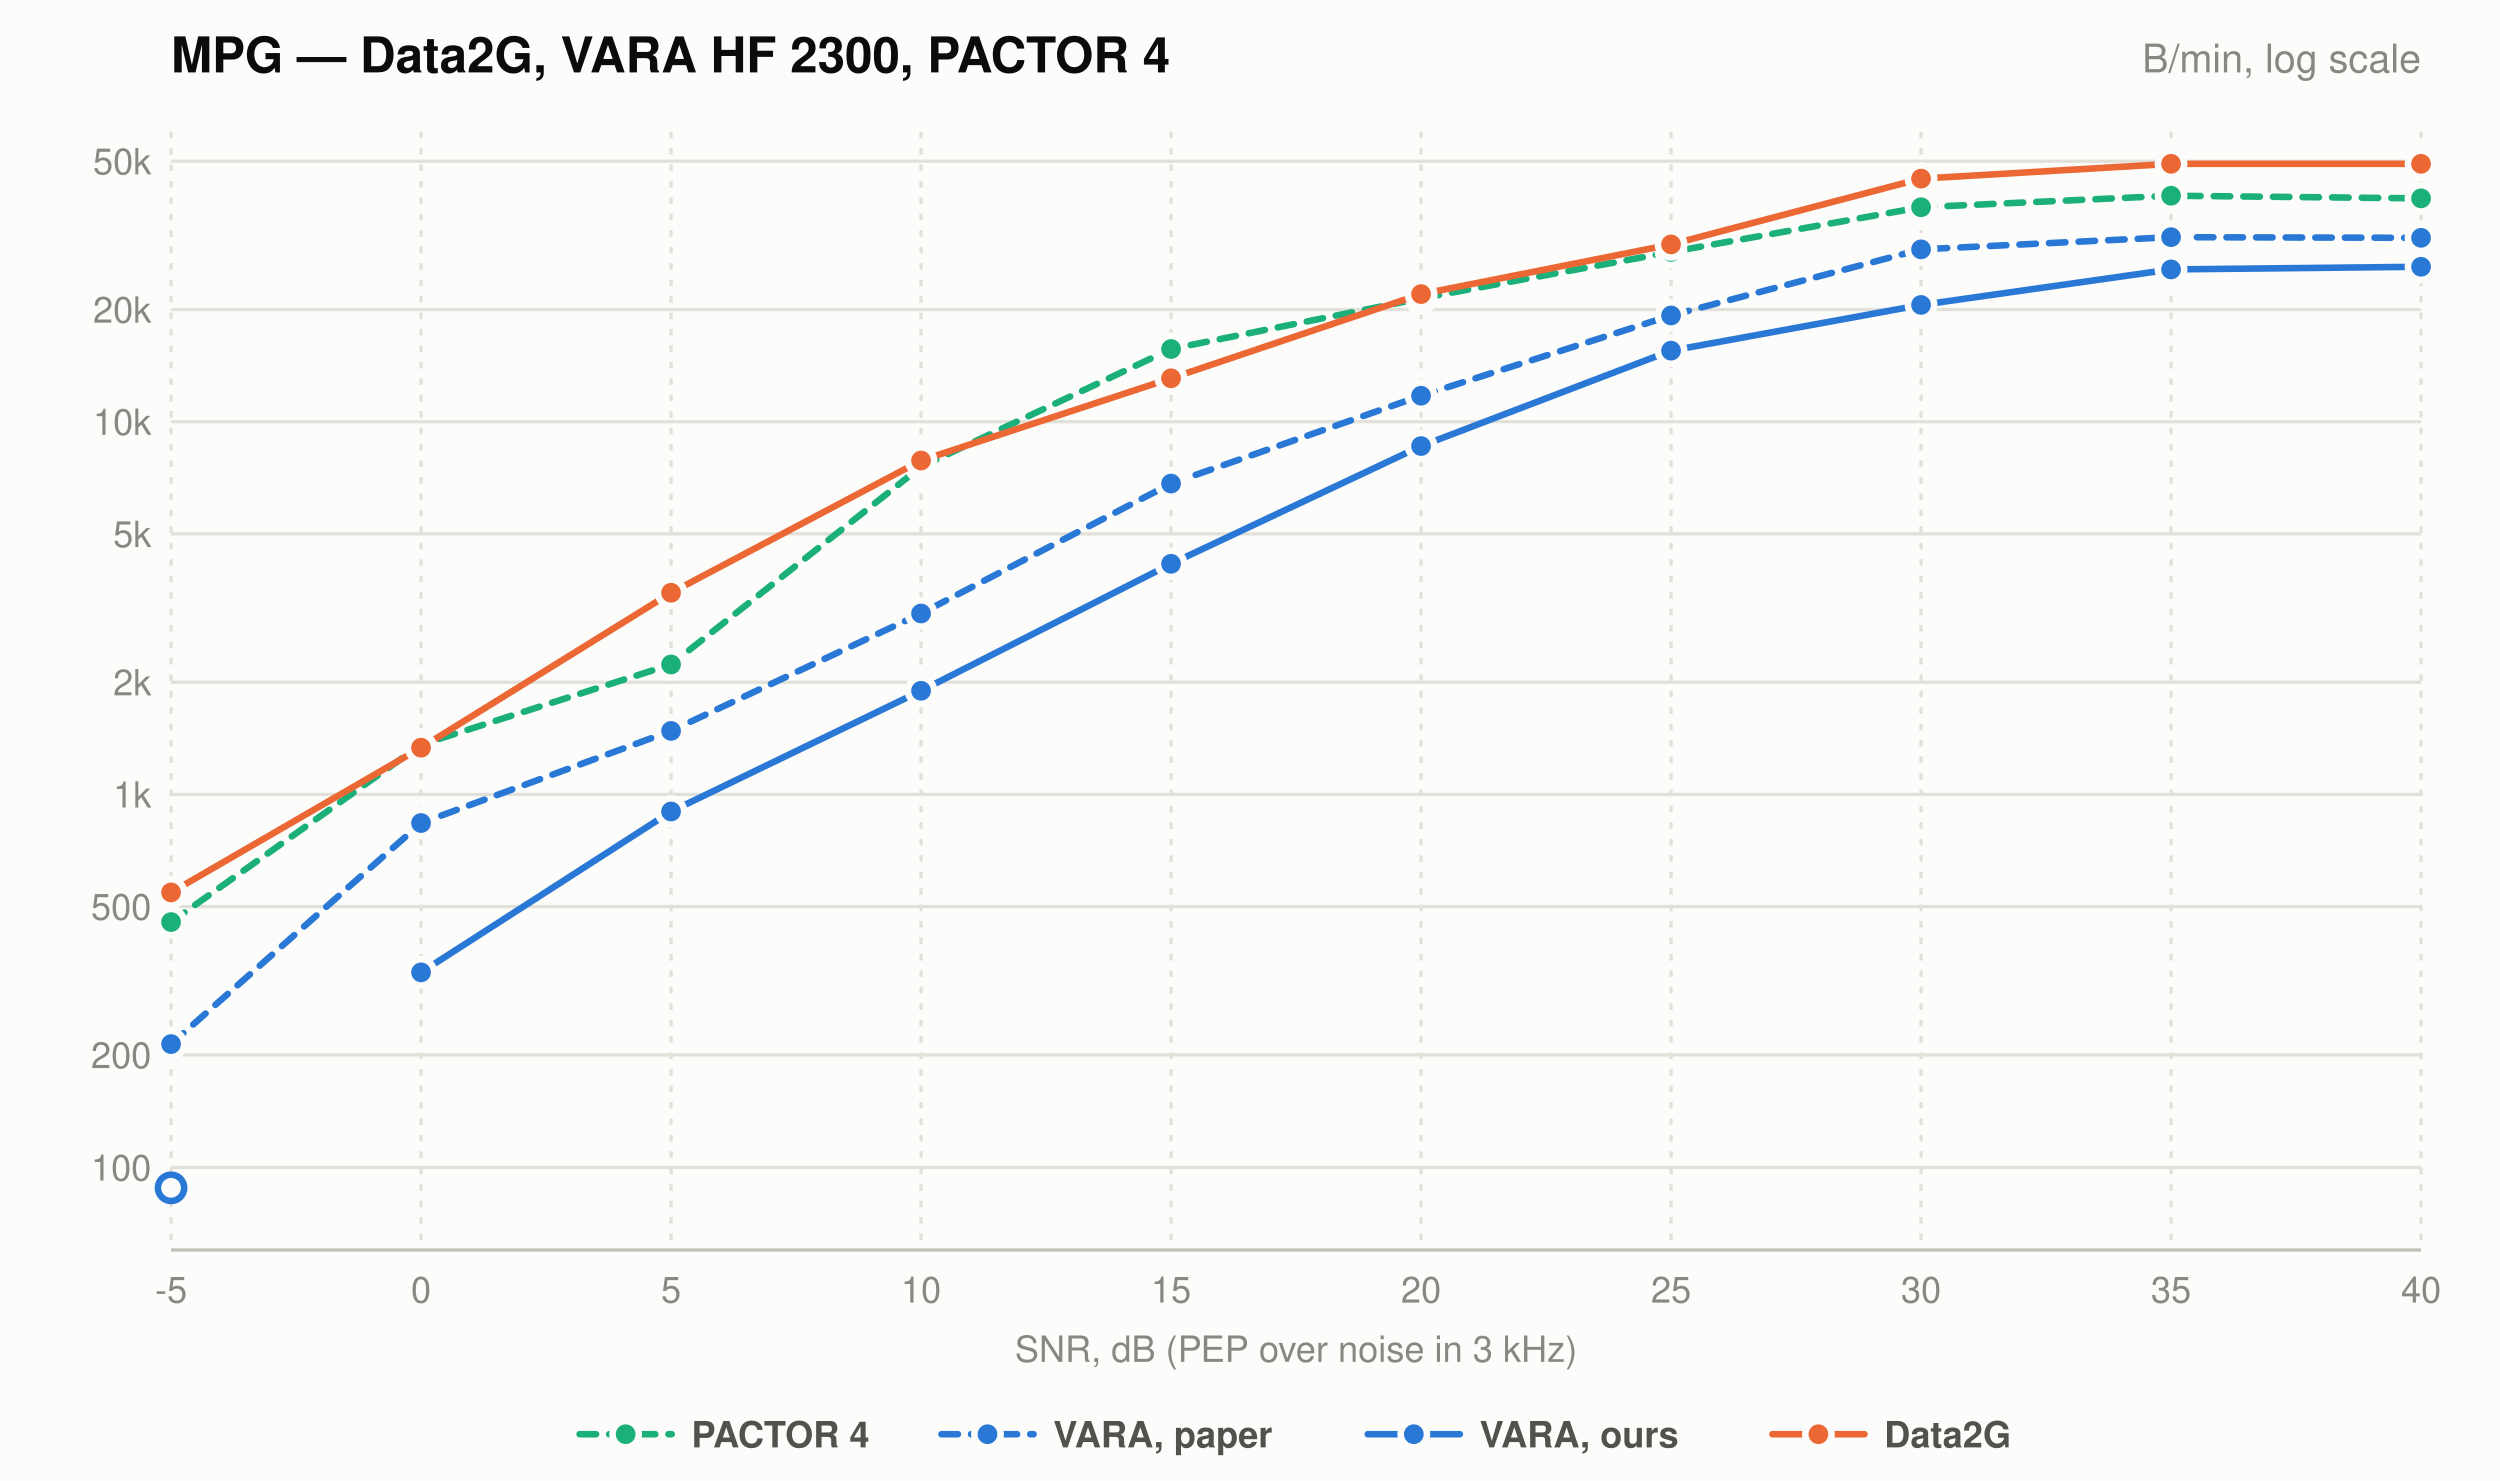
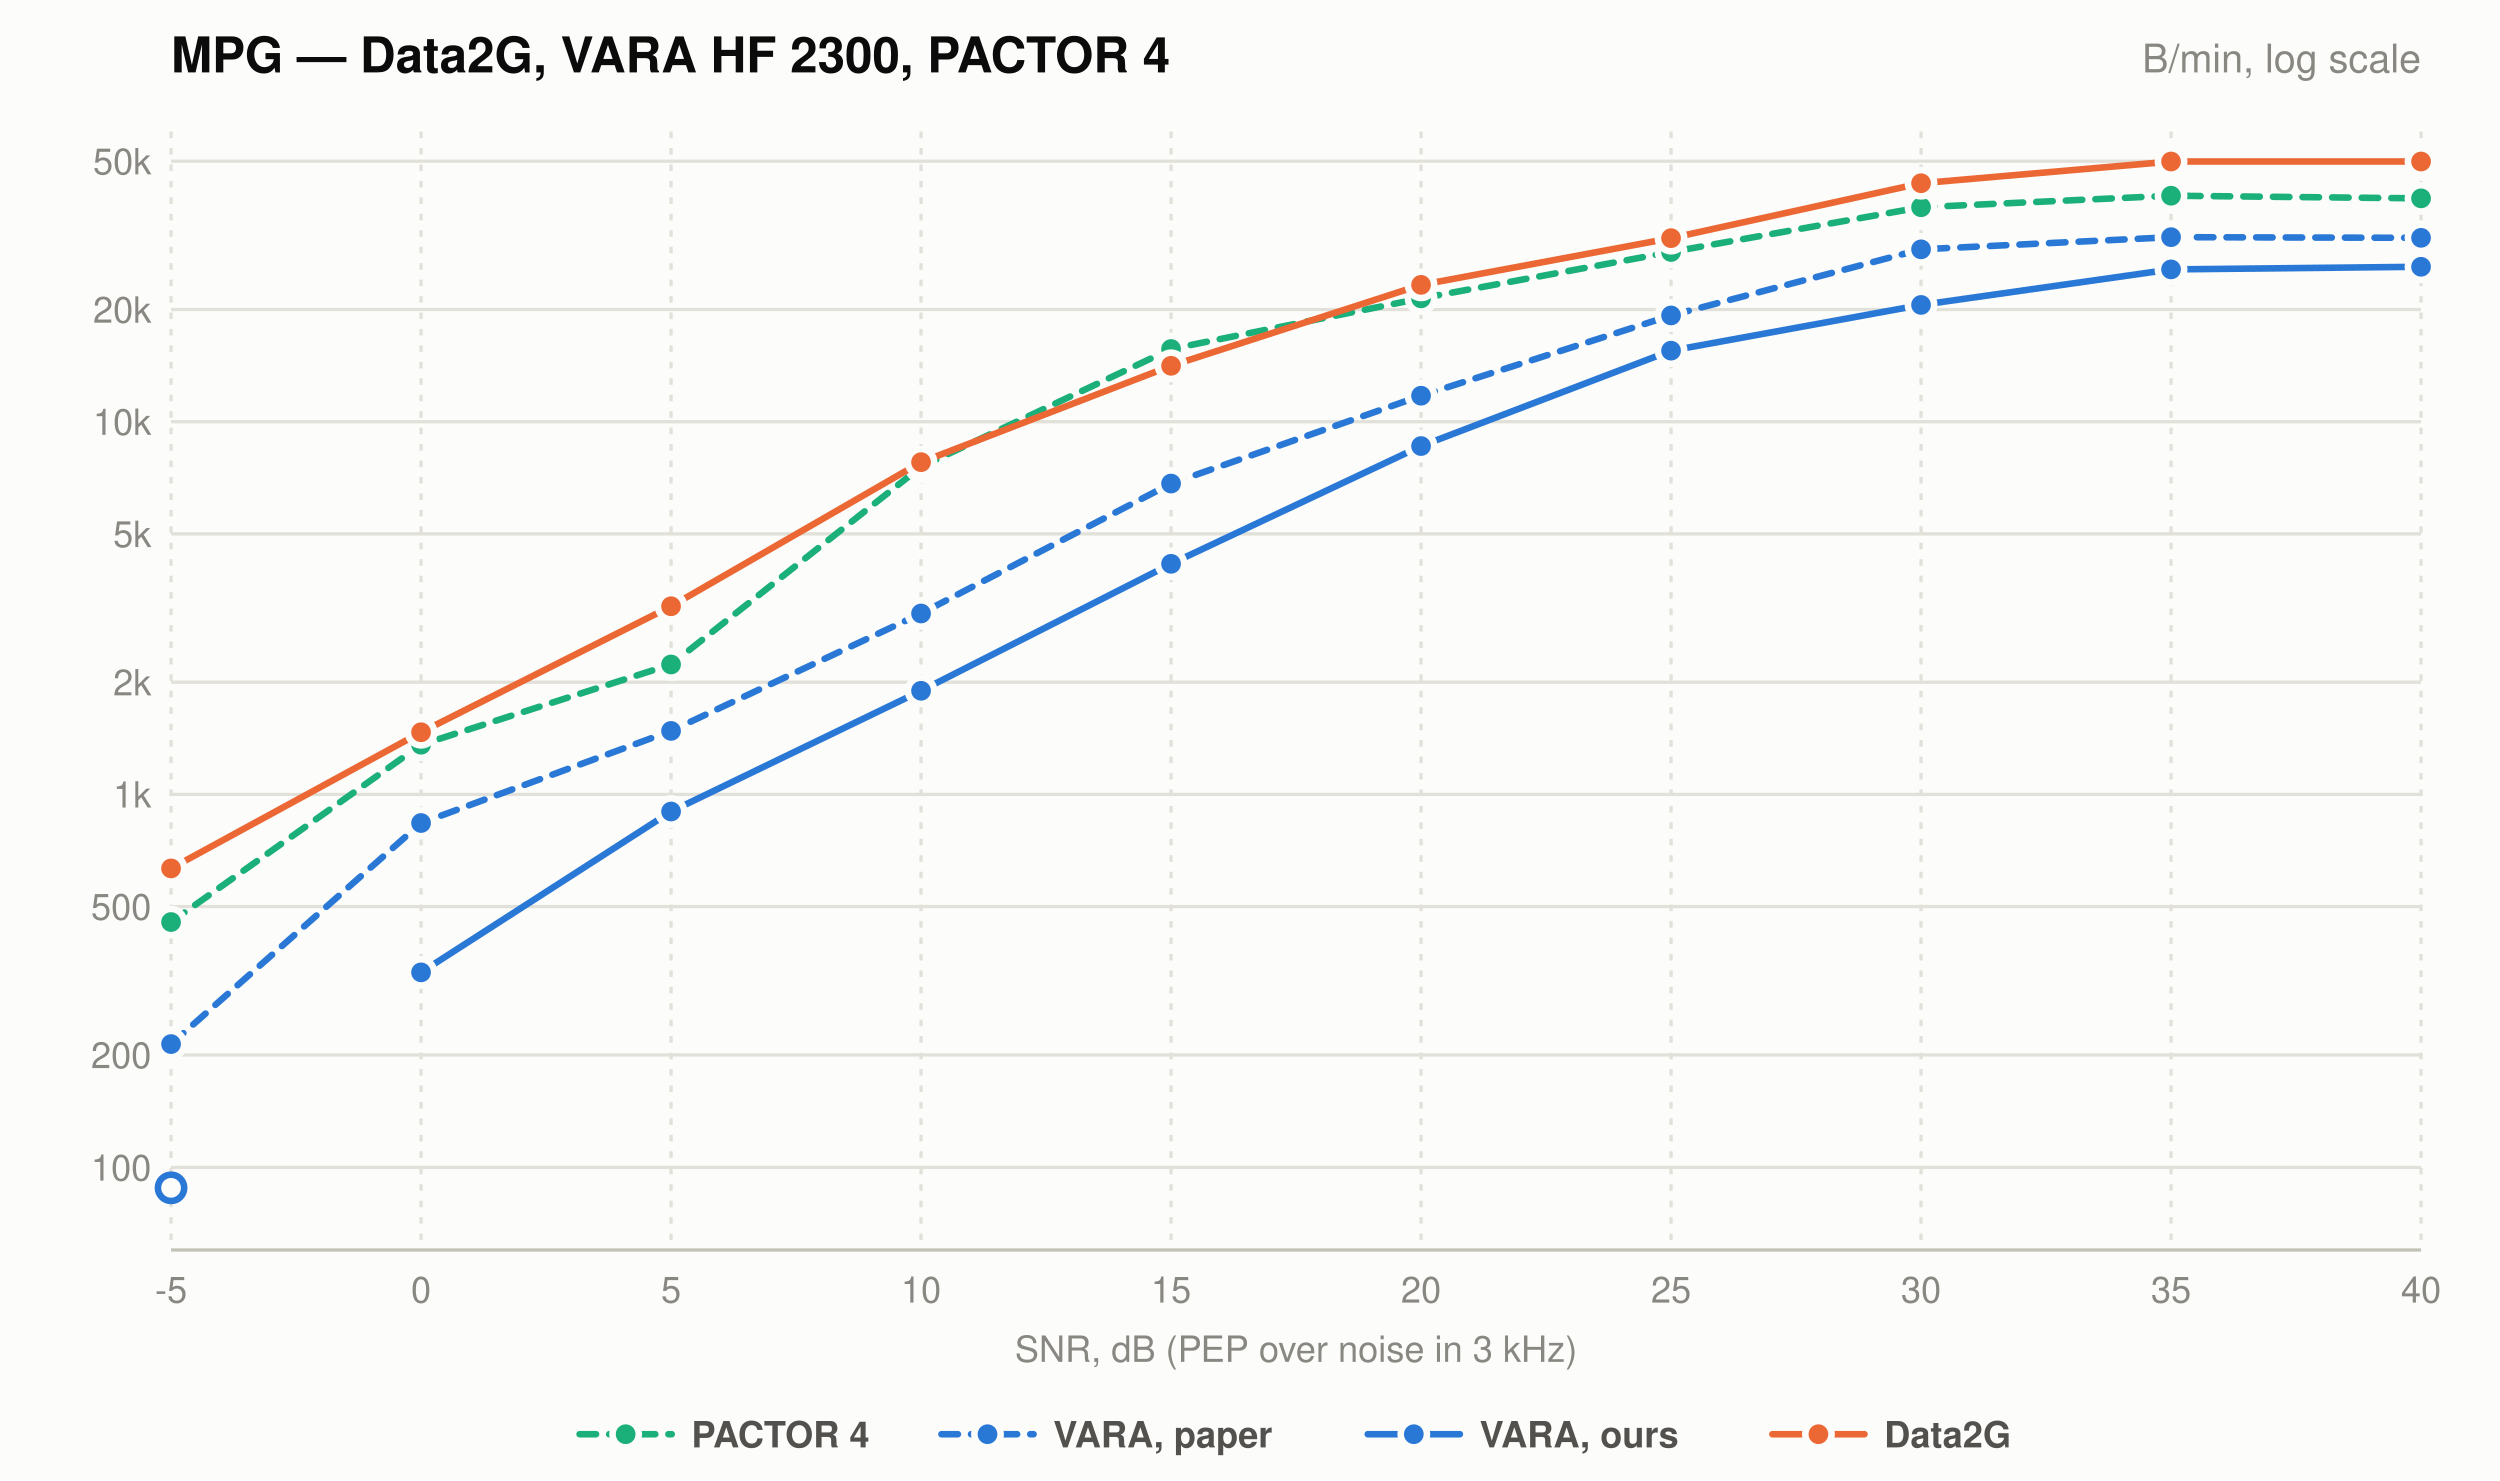
<svg xmlns="http://www.w3.org/2000/svg" viewBox="0 0 760 450" width="760" height="450" font-family="-apple-system, BlinkMacSystemFont, 'Segoe UI', Helvetica, Arial, sans-serif">
  <rect width="760" height="450" fill="#fcfcfb" />
  <text x="52" y="22" font-size="15" font-weight="600" fill="#0b0b0b">MPG — Data2G, VARA HF 2300, PACTOR 4</text>
  <text x="736" y="22" font-size="12" fill="#898781" text-anchor="end">B/min, log scale</text>
  <line x1="52" x2="736" y1="354.9" y2="354.9" stroke="#e1e0d9" />
  <text x="46" y="358.9" font-size="11" fill="#898781" text-anchor="end">100</text>
  <line x1="52" x2="736" y1="320.7" y2="320.7" stroke="#e1e0d9" />
  <text x="46" y="324.7" font-size="11" fill="#898781" text-anchor="end">200</text>
  <line x1="52" x2="736" y1="275.6" y2="275.6" stroke="#e1e0d9" />
  <text x="46" y="279.6" font-size="11" fill="#898781" text-anchor="end">500</text>
  <line x1="52" x2="736" y1="241.5" y2="241.5" stroke="#e1e0d9" />
  <text x="46" y="245.5" font-size="11" fill="#898781" text-anchor="end">1k</text>
  <line x1="52" x2="736" y1="207.4" y2="207.4" stroke="#e1e0d9" />
  <text x="46" y="211.4" font-size="11" fill="#898781" text-anchor="end">2k</text>
  <line x1="52" x2="736" y1="162.3" y2="162.3" stroke="#e1e0d9" />
  <text x="46" y="166.3" font-size="11" fill="#898781" text-anchor="end">5k</text>
  <line x1="52" x2="736" y1="128.2" y2="128.2" stroke="#e1e0d9" />
  <text x="46" y="132.2" font-size="11" fill="#898781" text-anchor="end">10k</text>
  <line x1="52" x2="736" y1="94.1" y2="94.1" stroke="#e1e0d9" />
  <text x="46" y="98.1" font-size="11" fill="#898781" text-anchor="end">20k</text>
  <line x1="52" x2="736" y1="49.0" y2="49.0" stroke="#e1e0d9" />
  <text x="46" y="53.0" font-size="11" fill="#898781" text-anchor="end">50k</text>
  <line x1="52.0" x2="52.0" y1="40" y2="380" stroke="#e1e0d9" stroke-dasharray="2 3" />
  <text x="52.0" y="396" font-size="11" fill="#898781" text-anchor="middle">-5</text>
  <line x1="128.0" x2="128.0" y1="40" y2="380" stroke="#e1e0d9" stroke-dasharray="2 3" />
  <text x="128.0" y="396" font-size="11" fill="#898781" text-anchor="middle">0</text>
  <line x1="204.0" x2="204.0" y1="40" y2="380" stroke="#e1e0d9" stroke-dasharray="2 3" />
  <text x="204.0" y="396" font-size="11" fill="#898781" text-anchor="middle">5</text>
  <line x1="280.0" x2="280.0" y1="40" y2="380" stroke="#e1e0d9" stroke-dasharray="2 3" />
  <text x="280.0" y="396" font-size="11" fill="#898781" text-anchor="middle">10</text>
  <line x1="356.0" x2="356.0" y1="40" y2="380" stroke="#e1e0d9" stroke-dasharray="2 3" />
  <text x="356.0" y="396" font-size="11" fill="#898781" text-anchor="middle">15</text>
  <line x1="432.0" x2="432.0" y1="40" y2="380" stroke="#e1e0d9" stroke-dasharray="2 3" />
  <text x="432.0" y="396" font-size="11" fill="#898781" text-anchor="middle">20</text>
  <line x1="508.0" x2="508.0" y1="40" y2="380" stroke="#e1e0d9" stroke-dasharray="2 3" />
  <text x="508.0" y="396" font-size="11" fill="#898781" text-anchor="middle">25</text>
  <line x1="584.0" x2="584.0" y1="40" y2="380" stroke="#e1e0d9" stroke-dasharray="2 3" />
  <text x="584.0" y="396" font-size="11" fill="#898781" text-anchor="middle">30</text>
  <line x1="660.0" x2="660.0" y1="40" y2="380" stroke="#e1e0d9" stroke-dasharray="2 3" />
  <text x="660.0" y="396" font-size="11" fill="#898781" text-anchor="middle">35</text>
  <line x1="736.0" x2="736.0" y1="40" y2="380" stroke="#e1e0d9" stroke-dasharray="2 3" />
  <text x="736.0" y="396" font-size="11" fill="#898781" text-anchor="middle">40</text>
  <line x1="52" x2="736" y1="380" y2="380" stroke="#c3c2b7" />
  <text x="394.0" y="414" font-size="11" fill="#898781" text-anchor="middle">SNR, dB (PEP over noise in 3 kHz)</text>
  <path d="M52.0,280.3L128.0,226.4L204.0,202.0L280.0,141.9L356.0,106.1L432.0,90.7L508.0,76.6L584.0,63.0L660.0,59.5L736.0,60.3" fill="none" stroke="#1baf7a" stroke-width="2" stroke-linejoin="round" stroke-linecap="round" stroke-dasharray="5 4" />
  <circle cx="52.0" cy="280.3" r="4" fill="#1baf7a" stroke="#fcfcfb" stroke-width="2" />
  <circle cx="128.0" cy="226.4" r="4" fill="#1baf7a" stroke="#fcfcfb" stroke-width="2" />
  <circle cx="204.0" cy="202.0" r="4" fill="#1baf7a" stroke="#fcfcfb" stroke-width="2" />
  <circle cx="280.0" cy="141.9" r="4" fill="#1baf7a" stroke="#fcfcfb" stroke-width="2" />
  <circle cx="356.0" cy="106.1" r="4" fill="#1baf7a" stroke="#fcfcfb" stroke-width="2" />
  <circle cx="432.0" cy="90.7" r="4" fill="#1baf7a" stroke="#fcfcfb" stroke-width="2" />
  <circle cx="508.0" cy="76.6" r="4" fill="#1baf7a" stroke="#fcfcfb" stroke-width="2" />
  <circle cx="584.0" cy="63.0" r="4" fill="#1baf7a" stroke="#fcfcfb" stroke-width="2" />
  <circle cx="660.0" cy="59.5" r="4" fill="#1baf7a" stroke="#fcfcfb" stroke-width="2" />
  <circle cx="736.0" cy="60.3" r="4" fill="#1baf7a" stroke="#fcfcfb" stroke-width="2" />
  <path d="M52.0,317.4L128.0,250.2L204.0,222.2L280.0,186.5L356.0,147.0L432.0,120.3L508.0,95.9L584.0,75.8L660.0,72.1L736.0,72.3" fill="none" stroke="#2a78d6" stroke-width="2" stroke-linejoin="round" stroke-linecap="round" stroke-dasharray="5 4" />
  <circle cx="52.0" cy="317.4" r="4" fill="#2a78d6" stroke="#fcfcfb" stroke-width="2" />
  <circle cx="128.0" cy="250.2" r="4" fill="#2a78d6" stroke="#fcfcfb" stroke-width="2" />
  <circle cx="204.0" cy="222.2" r="4" fill="#2a78d6" stroke="#fcfcfb" stroke-width="2" />
  <circle cx="280.0" cy="186.5" r="4" fill="#2a78d6" stroke="#fcfcfb" stroke-width="2" />
  <circle cx="356.0" cy="147.0" r="4" fill="#2a78d6" stroke="#fcfcfb" stroke-width="2" />
  <circle cx="432.0" cy="120.3" r="4" fill="#2a78d6" stroke="#fcfcfb" stroke-width="2" />
  <circle cx="508.0" cy="95.9" r="4" fill="#2a78d6" stroke="#fcfcfb" stroke-width="2" />
  <circle cx="584.0" cy="75.8" r="4" fill="#2a78d6" stroke="#fcfcfb" stroke-width="2" />
  <circle cx="660.0" cy="72.1" r="4" fill="#2a78d6" stroke="#fcfcfb" stroke-width="2" />
  <circle cx="736.0" cy="72.3" r="4" fill="#2a78d6" stroke="#fcfcfb" stroke-width="2" />
  <path d="M128.0,295.6L204.0,246.7L280.0,210.0L356.0,171.4L432.0,135.6L508.0,106.6L584.0,92.7L660.0,81.9L736.0,81.1" fill="none" stroke="#2a78d6" stroke-width="2" stroke-linejoin="round" stroke-linecap="round" />
  <circle cx="52.0" cy="361.1" r="4" fill="#fcfcfb" stroke="#2a78d6" stroke-width="2" />
  <circle cx="128.0" cy="295.6" r="4" fill="#2a78d6" stroke="#fcfcfb" stroke-width="2" />
  <circle cx="204.0" cy="246.7" r="4" fill="#2a78d6" stroke="#fcfcfb" stroke-width="2" />
  <circle cx="280.0" cy="210.0" r="4" fill="#2a78d6" stroke="#fcfcfb" stroke-width="2" />
  <circle cx="356.0" cy="171.4" r="4" fill="#2a78d6" stroke="#fcfcfb" stroke-width="2" />
  <circle cx="432.0" cy="135.6" r="4" fill="#2a78d6" stroke="#fcfcfb" stroke-width="2" />
  <circle cx="508.0" cy="106.6" r="4" fill="#2a78d6" stroke="#fcfcfb" stroke-width="2" />
  <circle cx="584.0" cy="92.7" r="4" fill="#2a78d6" stroke="#fcfcfb" stroke-width="2" />
  <circle cx="660.0" cy="81.9" r="4" fill="#2a78d6" stroke="#fcfcfb" stroke-width="2" />
  <circle cx="736.0" cy="81.1" r="4" fill="#2a78d6" stroke="#fcfcfb" stroke-width="2" />
-   <path d="M52.0,271.3L128.0,227.3L204.0,180.2L280.0,140.0L356.0,115.0L432.0,89.4L508.0,74.3L584.0,54.3L660.0,49.8L736.0,49.8" fill="none" stroke="#eb6834" stroke-width="2" stroke-linejoin="round" stroke-linecap="round" />
-   <circle cx="52.0" cy="271.3" r="4" fill="#eb6834" stroke="#fcfcfb" stroke-width="2" />
-   <circle cx="128.0" cy="227.3" r="4" fill="#eb6834" stroke="#fcfcfb" stroke-width="2" />
-   <circle cx="204.0" cy="180.2" r="4" fill="#eb6834" stroke="#fcfcfb" stroke-width="2" />
-   <circle cx="280.0" cy="140.0" r="4" fill="#eb6834" stroke="#fcfcfb" stroke-width="2" />
-   <circle cx="356.0" cy="115.0" r="4" fill="#eb6834" stroke="#fcfcfb" stroke-width="2" />
-   <circle cx="432.0" cy="89.4" r="4" fill="#eb6834" stroke="#fcfcfb" stroke-width="2" />
-   <circle cx="508.0" cy="74.3" r="4" fill="#eb6834" stroke="#fcfcfb" stroke-width="2" />
-   <circle cx="584.0" cy="54.3" r="4" fill="#eb6834" stroke="#fcfcfb" stroke-width="2" />
-   <circle cx="660.0" cy="49.8" r="4" fill="#eb6834" stroke="#fcfcfb" stroke-width="2" />
-   <circle cx="736.0" cy="49.8" r="4" fill="#eb6834" stroke="#fcfcfb" stroke-width="2" />
+   <path d="M52.0,264.0L128.0,222.6L204.0,184.3L280.0,140.5L356.0,111.2L432.0,86.6L508.0,72.4L584.0,55.7L660.0,49.1L736.0,49.1" fill="none" stroke="#eb6834" stroke-width="2" stroke-linejoin="round" stroke-linecap="round" />
+   <circle cx="52.0" cy="264.0" r="4" fill="#eb6834" stroke="#fcfcfb" stroke-width="2" />
+   <circle cx="128.0" cy="222.6" r="4" fill="#eb6834" stroke="#fcfcfb" stroke-width="2" />
+   <circle cx="204.0" cy="184.3" r="4" fill="#eb6834" stroke="#fcfcfb" stroke-width="2" />
+   <circle cx="280.0" cy="140.5" r="4" fill="#eb6834" stroke="#fcfcfb" stroke-width="2" />
+   <circle cx="356.0" cy="111.2" r="4" fill="#eb6834" stroke="#fcfcfb" stroke-width="2" />
+   <circle cx="432.0" cy="86.6" r="4" fill="#eb6834" stroke="#fcfcfb" stroke-width="2" />
+   <circle cx="508.0" cy="72.4" r="4" fill="#eb6834" stroke="#fcfcfb" stroke-width="2" />
+   <circle cx="584.0" cy="55.7" r="4" fill="#eb6834" stroke="#fcfcfb" stroke-width="2" />
+   <circle cx="660.0" cy="49.1" r="4" fill="#eb6834" stroke="#fcfcfb" stroke-width="2" />
+   <circle cx="736.0" cy="49.1" r="4" fill="#eb6834" stroke="#fcfcfb" stroke-width="2" />
  <line x1="176.2" x2="204.2" y1="436" y2="436" stroke="#1baf7a" stroke-width="2" stroke-linecap="round" stroke-dasharray="5 4" />
  <circle cx="190.2" cy="436" r="4" fill="#1baf7a" stroke="#fcfcfb" stroke-width="2" />
  <text x="210.2" y="440" font-size="11" font-weight="600" fill="#52514e">PACTOR 4</text>
  <line x1="286.2" x2="314.2" y1="436" y2="436" stroke="#2a78d6" stroke-width="2" stroke-linecap="round" stroke-dasharray="5 4" />
  <circle cx="300.2" cy="436" r="4" fill="#2a78d6" stroke="#fcfcfb" stroke-width="2" />
  <text x="320.2" y="440" font-size="11" font-weight="600" fill="#52514e">VARA, paper</text>
  <line x1="415.8" x2="443.8" y1="436" y2="436" stroke="#2a78d6" stroke-width="2" stroke-linecap="round" />
  <circle cx="429.8" cy="436" r="4" fill="#2a78d6" stroke="#fcfcfb" stroke-width="2" />
  <text x="449.8" y="440" font-size="11" font-weight="600" fill="#52514e">VARA, ours</text>
  <line x1="538.8" x2="566.8" y1="436" y2="436" stroke="#eb6834" stroke-width="2" stroke-linecap="round" />
  <circle cx="552.8" cy="436" r="4" fill="#eb6834" stroke="#fcfcfb" stroke-width="2" />
  <text x="572.8" y="440" font-size="11" font-weight="600" fill="#52514e">Data2G</text>
</svg>
